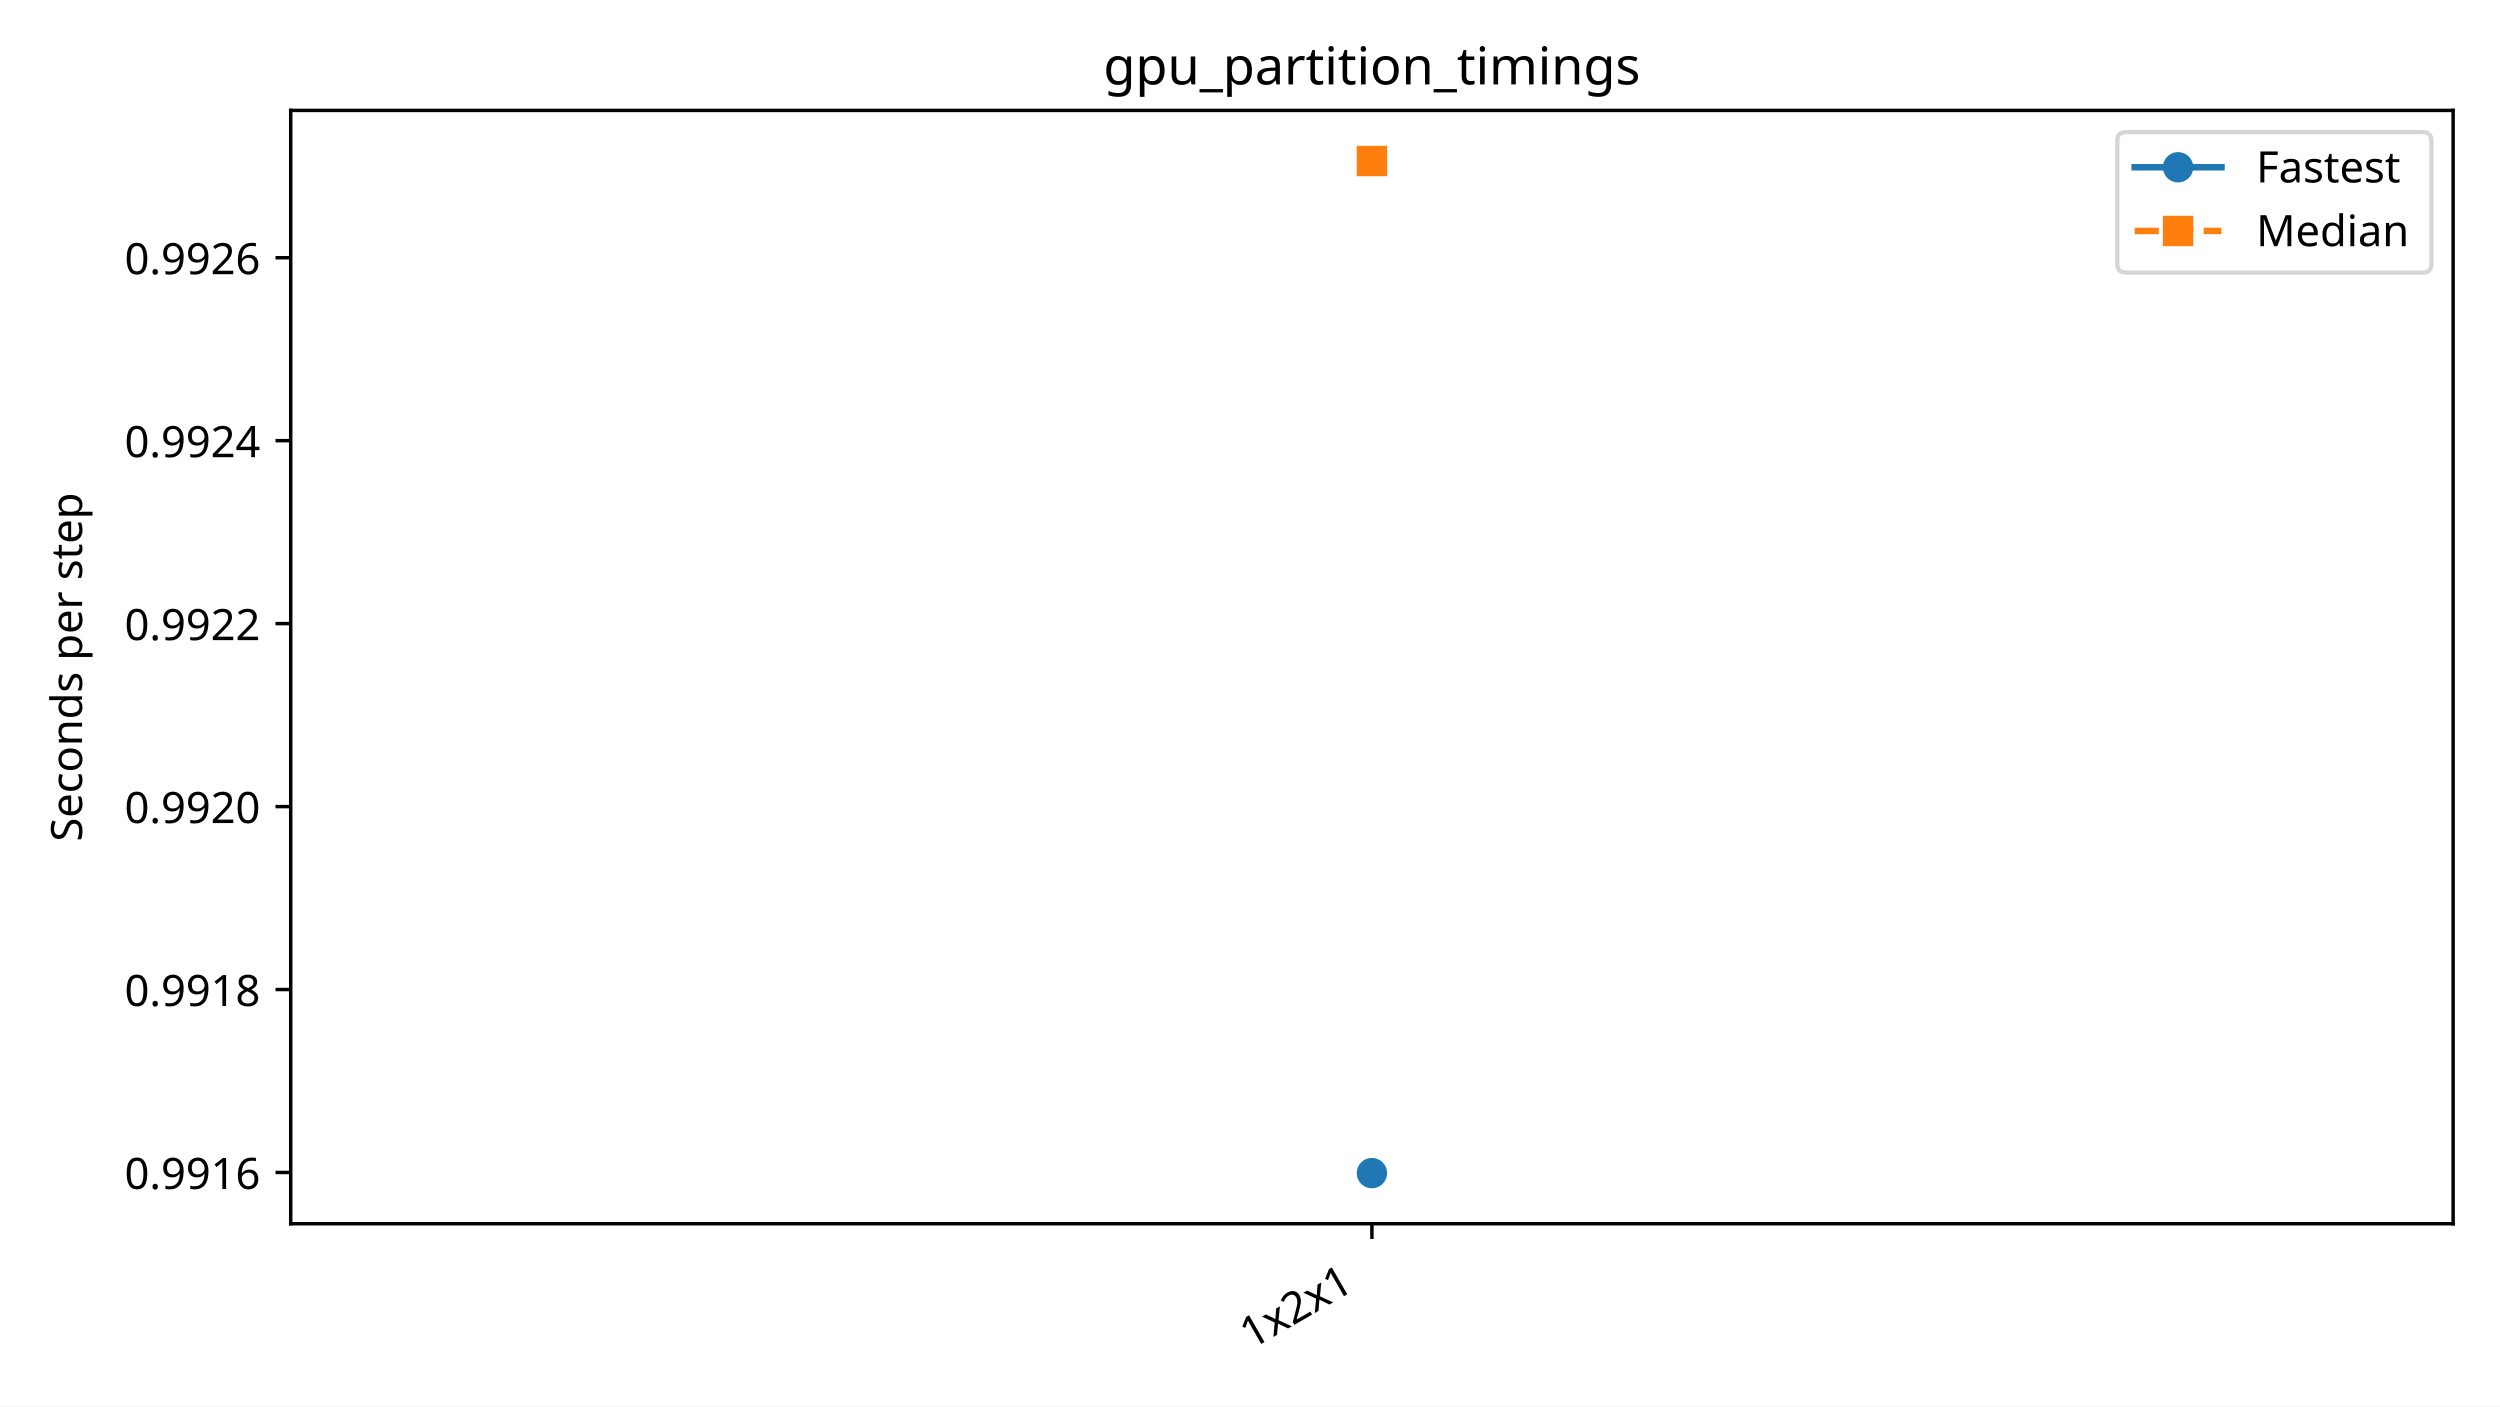
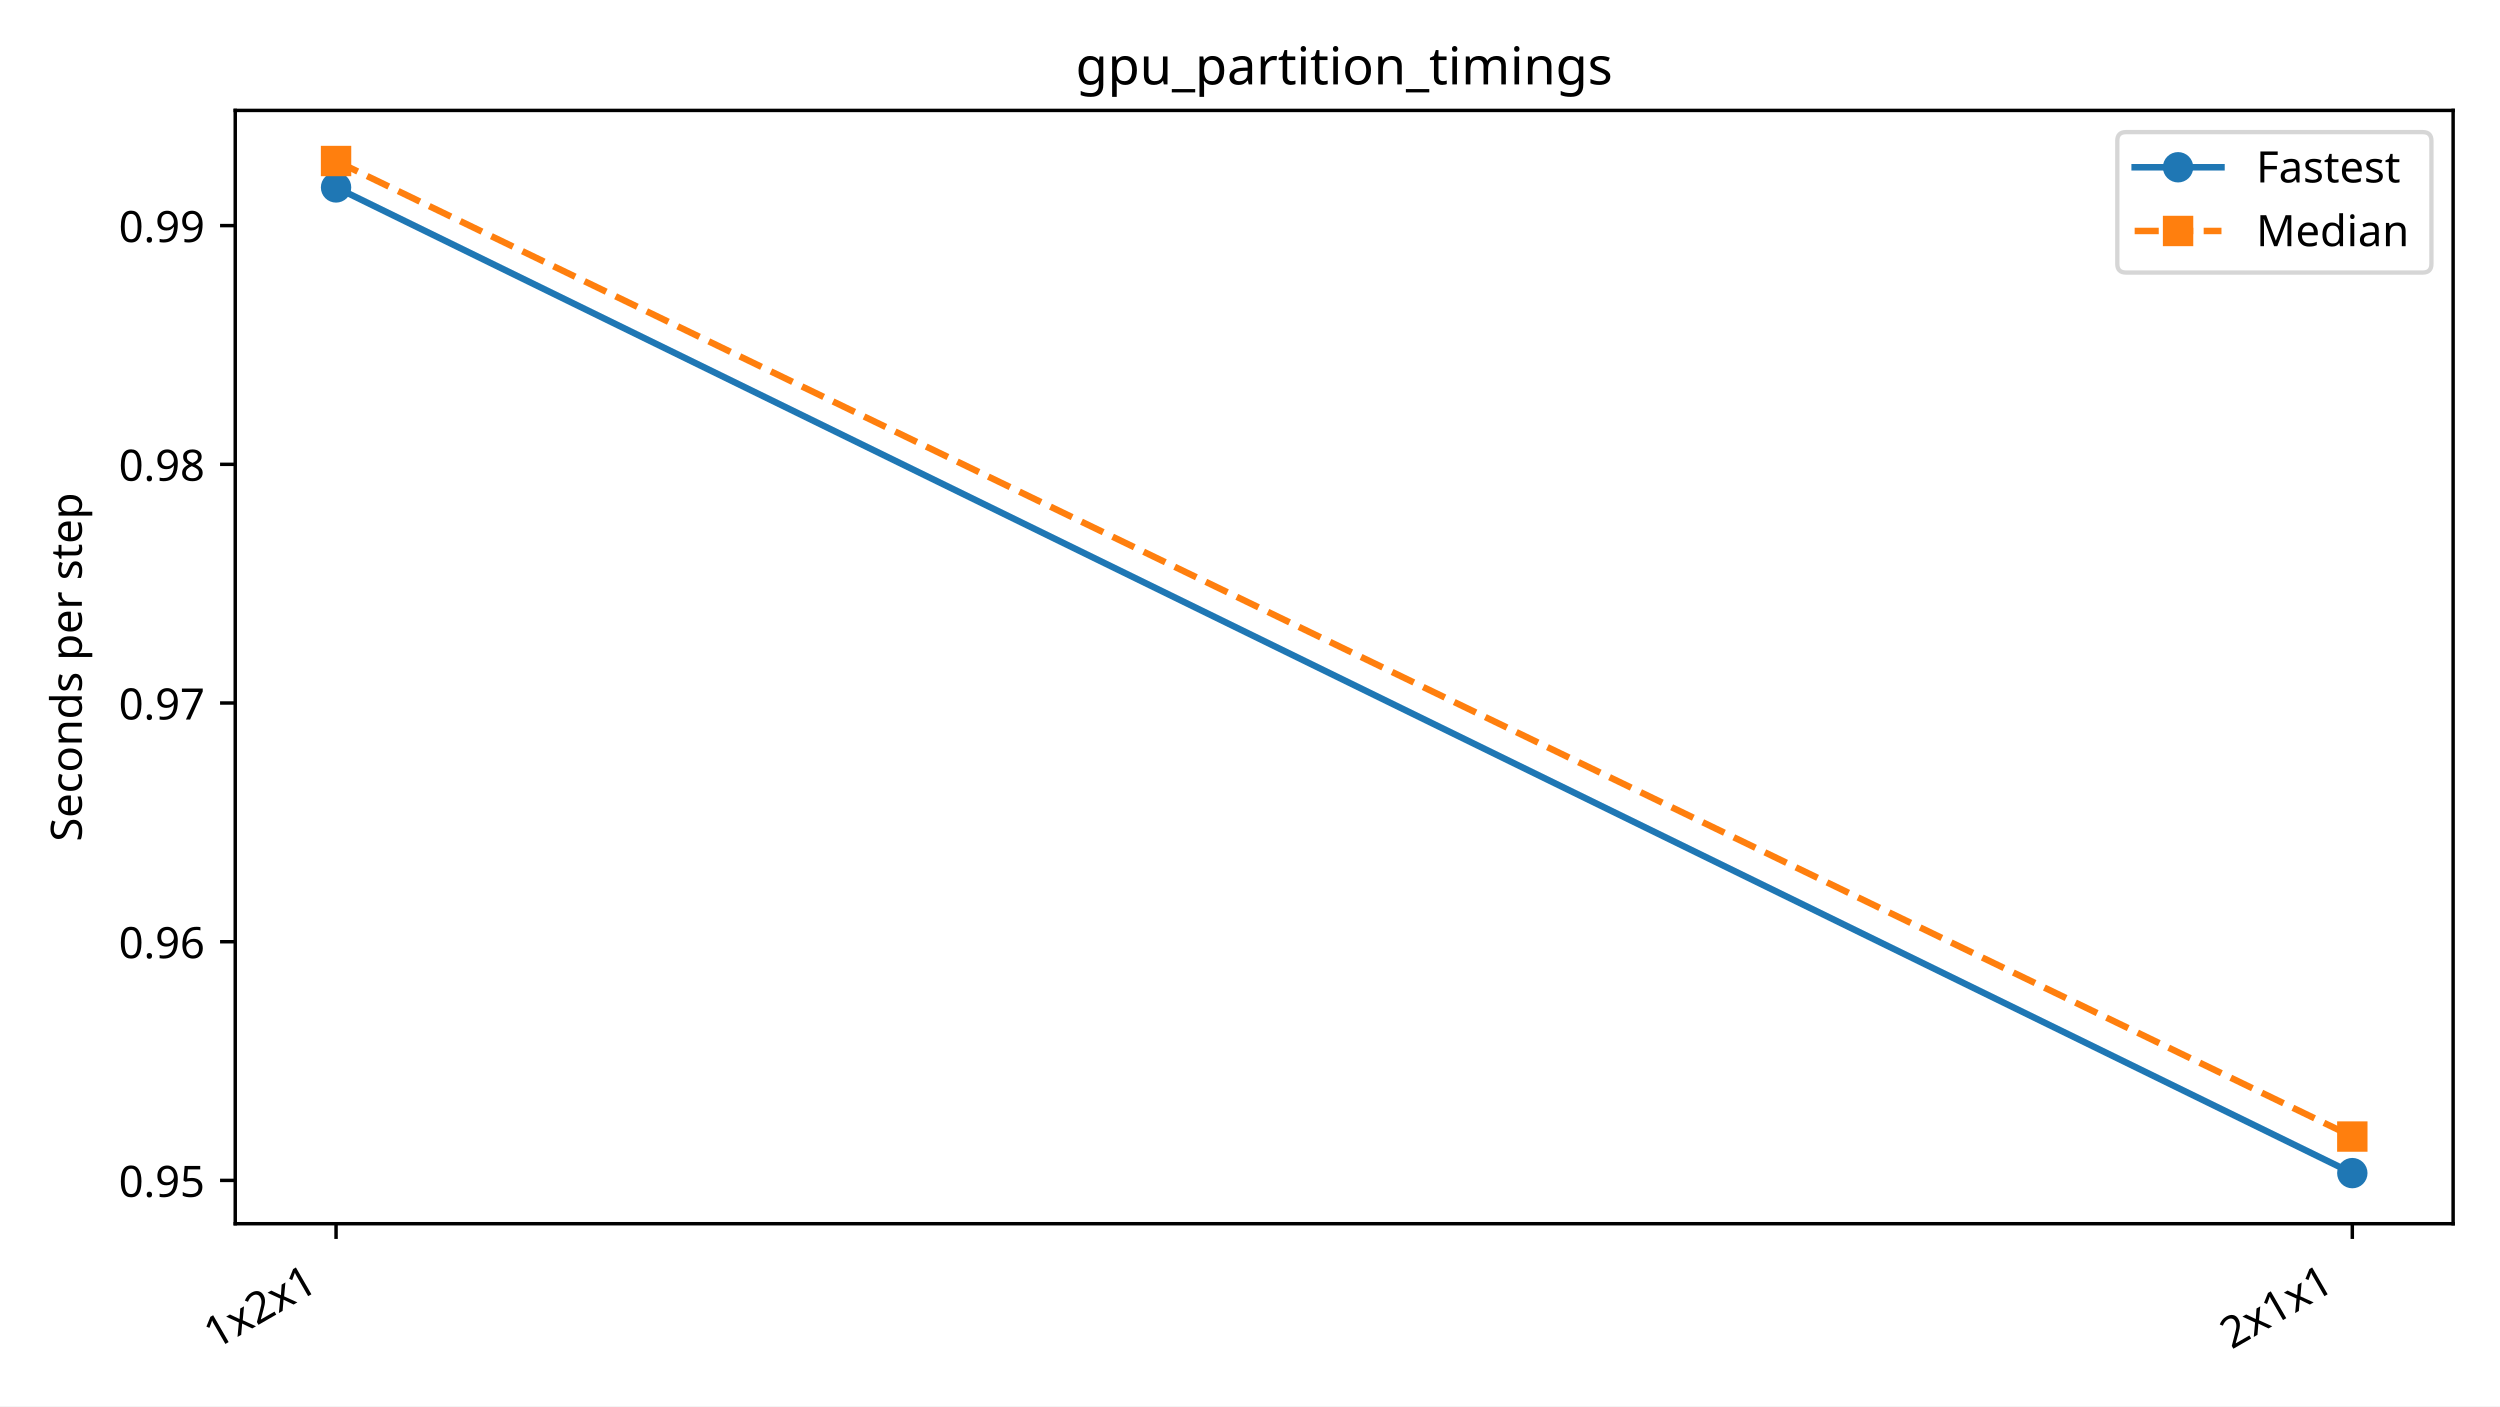
<svg xmlns="http://www.w3.org/2000/svg" xmlns:xlink="http://www.w3.org/1999/xlink" width="576pt" height="324pt" viewBox="0 0 576 324" version="1.1">
  <defs>
    <style type="text/css">*{stroke-linejoin: round; stroke-linecap: butt}</style>
  </defs>
  <g id="figure_1">
    <g id="patch_1">
      <path d="M 0 324 L 576 324 L 576 0 L 0 0 z " style="fill: #ffffff" />
    </g>
    <g id="axes_1">
      <g id="patch_2">
-         <path d="M 66.98 281.945 L 565.2 281.945 L 565.2 25.44 L 66.98 25.44 z " style="fill: #ffffff" />
+         <path d="M 54.2 281.945 L 565.2 281.945 L 565.2 25.44 L 54.2 25.44 z " style="fill: #ffffff" />
      </g>
      <g id="matplotlib.axis_1">
        <g id="xtick_1">
          <g id="line2d_1">
            <defs>
              <path id="m915a4b6a7f" d="M 0 0 L 0 3.5 " style="stroke: #000000; stroke-width: 0.8" />
            </defs>
            <g>
-               <use xlink:href="#m915a4b6a7f" x="316.09" y="281.945" style="stroke: #000000; stroke-width: 0.8" />
+               <use xlink:href="#m915a4b6a7f" x="77.427" y="281.945" style="stroke: #000000; stroke-width: 0.8" />
            </g>
          </g>
          <g id="text_1">
-             <text style="font: 10px 'sans-serif'" transform="translate(288.2683 310.9884)rotate(-30)">1x2x1</text>
+             <text style="font: 10px 'sans-serif'" transform="translate(49.60559 310.9884)rotate(-30)">1x2x1</text>
+           </g>
+         </g>
+         <g id="xtick_2">
+           <g id="line2d_2">
+             <g>
+               <use xlink:href="#m915a4b6a7f" x="541.973" y="281.945" style="stroke: #000000; stroke-width: 0.8" />
+             </g>
+           </g>
+           <g id="text_2">
+             <text style="font: 10px 'sans-serif'" transform="translate(514.151 310.9884)rotate(-30)">2x1x1</text>
          </g>
        </g>
      </g>
      <g id="matplotlib.axis_2">
        <g id="ytick_1">
-           <g id="line2d_2">
+           <g id="line2d_3">
            <defs>
              <path id="mc665064905" d="M 0 0 L -3.5 0 " style="stroke: #000000; stroke-width: 0.8" />
            </defs>
            <g>
-               <use xlink:href="#mc665064905" x="66.98" y="270.139" style="stroke: #000000; stroke-width: 0.8" />
+               <use xlink:href="#mc665064905" x="54.2" y="271.966" style="stroke: #000000; stroke-width: 0.8" />
            </g>
          </g>
-           <g id="text_2">
-             <text style="font: 10px 'sans-serif'; text-anchor: end" x="59.98" y="273.939" transform="rotate(-0, 59.98, 273.9386)">0.9916</text>
+           <g id="text_3">
+             <text style="font: 10px 'sans-serif'; text-anchor: end" x="47.2" y="275.765" transform="rotate(-0, 47.2, 275.765)">0.95</text>
          </g>
        </g>
        <g id="ytick_2">
-           <g id="line2d_3">
+           <g id="line2d_4">
            <g>
-               <use xlink:href="#mc665064905" x="66.98" y="227.987" style="stroke: #000000; stroke-width: 0.8" />
+               <use xlink:href="#mc665064905" x="54.2" y="216.969" style="stroke: #000000; stroke-width: 0.8" />
            </g>
          </g>
-           <g id="text_3">
-             <text style="font: 10px 'sans-serif'; text-anchor: end" x="59.98" y="231.787" transform="rotate(-0, 59.98, 231.7866)">0.9918</text>
+           <g id="text_4">
+             <text style="font: 10px 'sans-serif'; text-anchor: end" x="47.2" y="220.769" transform="rotate(-0, 47.2, 220.7685)">0.96</text>
          </g>
        </g>
        <g id="ytick_3">
-           <g id="line2d_4">
+           <g id="line2d_5">
            <g>
-               <use xlink:href="#mc665064905" x="66.98" y="185.835" style="stroke: #000000; stroke-width: 0.8" />
+               <use xlink:href="#mc665064905" x="54.2" y="161.973" style="stroke: #000000; stroke-width: 0.8" />
            </g>
          </g>
-           <g id="text_4">
-             <text style="font: 10px 'sans-serif'; text-anchor: end" x="59.98" y="189.635" transform="rotate(-0, 59.98, 189.6346)">0.9920</text>
+           <g id="text_5">
+             <text style="font: 10px 'sans-serif'; text-anchor: end" x="47.2" y="165.772" transform="rotate(-0, 47.2, 165.772)">0.97</text>
          </g>
        </g>
        <g id="ytick_4">
-           <g id="line2d_5">
+           <g id="line2d_6">
            <g>
-               <use xlink:href="#mc665064905" x="66.98" y="143.683" style="stroke: #000000; stroke-width: 0.8" />
+               <use xlink:href="#mc665064905" x="54.2" y="106.976" style="stroke: #000000; stroke-width: 0.8" />
            </g>
          </g>
-           <g id="text_5">
-             <text style="font: 10px 'sans-serif'; text-anchor: end" x="59.98" y="147.483" transform="rotate(-0, 59.98, 147.4827)">0.9922</text>
+           <g id="text_6">
+             <text style="font: 10px 'sans-serif'; text-anchor: end" x="47.2" y="110.776" transform="rotate(-0, 47.2, 110.7755)">0.98</text>
          </g>
        </g>
        <g id="ytick_5">
-           <g id="line2d_6">
-             <g>
-               <use xlink:href="#mc665064905" x="66.98" y="101.531" style="stroke: #000000; stroke-width: 0.8" />
-             </g>
-           </g>
-           <g id="text_6">
-             <text style="font: 10px 'sans-serif'; text-anchor: end" x="59.98" y="105.331" transform="rotate(-0, 59.98, 105.3307)">0.9924</text>
-           </g>
-         </g>
-         <g id="ytick_6">
          <g id="line2d_7">
            <g>
-               <use xlink:href="#mc665064905" x="66.98" y="59.38" style="stroke: #000000; stroke-width: 0.8" />
+               <use xlink:href="#mc665064905" x="54.2" y="51.98" style="stroke: #000000; stroke-width: 0.8" />
            </g>
          </g>
          <g id="text_7">
-             <text style="font: 10px 'sans-serif'; text-anchor: end" x="59.98" y="63.179" transform="rotate(-0, 59.98, 63.17872)">0.9926</text>
+             <text style="font: 10px 'sans-serif'; text-anchor: end" x="47.2" y="55.779" transform="rotate(-0, 47.2, 55.77904)">0.99</text>
          </g>
        </g>
        <g id="text_8">
-           <text style="font: 10px 'sans-serif'; text-anchor: middle" x="18.91" y="153.693" transform="rotate(-90, 18.90969, 153.6927)">Seconds per step</text>
+           <text style="font: 10px 'sans-serif'; text-anchor: middle" x="18.855" y="153.693" transform="rotate(-90, 18.85469, 153.6927)">Seconds per step</text>
        </g>
      </g>
      <g id="line2d_8">
-         <path d="M 316.09 270.286 " clip-path="url(#pa99a5ca88f)" style="fill: none; stroke: #1f77b4; stroke-width: 1.5; stroke-linecap: square" />
+         <path d="M 77.427 43.184 L 541.973 270.286 " clip-path="url(#p29703d6f12)" style="fill: none; stroke: #1f77b4; stroke-width: 1.5; stroke-linecap: square" />
        <defs>
          <path id="mfb15104b4f" d="M 0 3 C 0.796 3 1.559 2.684 2.121 2.121 C 2.684 1.559 3 0.796 3 0 C 3 -0.796 2.684 -1.559 2.121 -2.121 C 1.559 -2.684 0.796 -3 0 -3 C -0.796 -3 -1.559 -2.684 -2.121 -2.121 C -2.684 -1.559 -3 -0.796 -3 0 C -3 0.796 -2.684 1.559 -2.121 2.121 C -1.559 2.684 -0.796 3 0 3 z " style="stroke: #1f77b4" />
        </defs>
-         <g clip-path="url(#pa99a5ca88f)">
-           <use xlink:href="#mfb15104b4f" x="316.09" y="270.286" style="fill: #1f77b4; stroke: #1f77b4" />
+         <g clip-path="url(#p29703d6f12)">
+           <use xlink:href="#mfb15104b4f" x="77.427" y="43.184" style="fill: #1f77b4; stroke: #1f77b4" />
+           <use xlink:href="#mfb15104b4f" x="541.973" y="270.286" style="fill: #1f77b4; stroke: #1f77b4" />
        </g>
      </g>
      <g id="line2d_9">
-         <path d="M 316.09 37.099 " clip-path="url(#pa99a5ca88f)" style="fill: none; stroke-dasharray: 5.55,2.4; stroke-dashoffset: 0; stroke: #ff7f0e; stroke-width: 1.5" />
+         <path d="M 77.427 37.099 L 541.973 261.863 " clip-path="url(#p29703d6f12)" style="fill: none; stroke-dasharray: 5.55,2.4; stroke-dashoffset: 0; stroke: #ff7f0e; stroke-width: 1.5" />
        <defs>
          <path id="m5a906554f0" d="M -3 3 L 3 3 L 3 -3 L -3 -3 z " style="stroke: #ff7f0e; stroke-linejoin: miter" />
        </defs>
-         <g clip-path="url(#pa99a5ca88f)">
-           <use xlink:href="#m5a906554f0" x="316.09" y="37.099" style="fill: #ff7f0e; stroke: #ff7f0e; stroke-linejoin: miter" />
+         <g clip-path="url(#p29703d6f12)">
+           <use xlink:href="#m5a906554f0" x="77.427" y="37.099" style="fill: #ff7f0e; stroke: #ff7f0e; stroke-linejoin: miter" />
+           <use xlink:href="#m5a906554f0" x="541.973" y="261.863" style="fill: #ff7f0e; stroke: #ff7f0e; stroke-linejoin: miter" />
        </g>
      </g>
      <g id="patch_3">
-         <path d="M 66.98 281.945 L 66.98 25.44 " style="fill: none; stroke: #000000; stroke-width: 0.8; stroke-linejoin: miter; stroke-linecap: square" />
+         <path d="M 54.2 281.945 L 54.2 25.44 " style="fill: none; stroke: #000000; stroke-width: 0.8; stroke-linejoin: miter; stroke-linecap: square" />
      </g>
      <g id="patch_4">
        <path d="M 565.2 281.945 L 565.2 25.44 " style="fill: none; stroke: #000000; stroke-width: 0.8; stroke-linejoin: miter; stroke-linecap: square" />
      </g>
      <g id="patch_5">
-         <path d="M 66.98 281.945 L 565.2 281.945 " style="fill: none; stroke: #000000; stroke-width: 0.8; stroke-linejoin: miter; stroke-linecap: square" />
+         <path d="M 54.2 281.945 L 565.2 281.945 " style="fill: none; stroke: #000000; stroke-width: 0.8; stroke-linejoin: miter; stroke-linecap: square" />
      </g>
      <g id="patch_6">
-         <path d="M 66.98 25.44 L 565.2 25.44 " style="fill: none; stroke: #000000; stroke-width: 0.8; stroke-linejoin: miter; stroke-linecap: square" />
+         <path d="M 54.2 25.44 L 565.2 25.44 " style="fill: none; stroke: #000000; stroke-width: 0.8; stroke-linejoin: miter; stroke-linecap: square" />
      </g>
      <g id="text_9">
-         <text style="font: 12px 'sans-serif'; text-anchor: middle" x="316.09" y="19.44" transform="rotate(-0, 316.09, 19.44)">gpu_partition_timings</text>
+         <text style="font: 12px 'sans-serif'; text-anchor: middle" x="309.7" y="19.44" transform="rotate(-0, 309.7, 19.44)">gpu_partition_timings</text>
      </g>
      <g id="legend_1">
        <g id="patch_7">
          <path d="M 489.827 62.796 L 558.2 62.796 Q 560.2 62.796 560.2 60.796 L 560.2 32.44 Q 560.2 30.44 558.2 30.44 L 489.827 30.44 Q 487.827 30.44 487.827 32.44 L 487.827 60.796 Q 487.827 62.796 489.827 62.796 z " style="fill: #ffffff; opacity: 0.8; stroke: #cccccc; stroke-linejoin: miter" />
        </g>
        <g id="line2d_10">
          <path d="M 491.827 38.538 L 501.827 38.538 L 511.827 38.538 " style="fill: none; stroke: #1f77b4; stroke-width: 1.5; stroke-linecap: square" />
          <g>
            <use xlink:href="#mfb15104b4f" x="501.827" y="38.538" style="fill: #1f77b4; stroke: #1f77b4" />
          </g>
        </g>
        <g id="text_10">
          <text style="font: 10px 'sans-serif'; text-anchor: start" x="519.827" y="42.038" transform="rotate(-0, 519.8266, 42.03844)">Fastest</text>
        </g>
        <g id="line2d_11">
          <path d="M 491.827 53.217 L 501.827 53.217 L 511.827 53.217 " style="fill: none; stroke-dasharray: 5.55,2.4; stroke-dashoffset: 0; stroke: #ff7f0e; stroke-width: 1.5" />
          <g>
            <use xlink:href="#m5a906554f0" x="501.827" y="53.217" style="fill: #ff7f0e; stroke: #ff7f0e; stroke-linejoin: miter" />
          </g>
        </g>
        <g id="text_11">
          <text style="font: 10px 'sans-serif'; text-anchor: start" x="519.827" y="56.717" transform="rotate(-0, 519.8266, 56.71656)">Median</text>
        </g>
      </g>
    </g>
  </g>
  <defs>
-     <clipPath id="pa99a5ca88f">
-       <rect x="66.98" y="25.44" width="498.22" height="256.505" />
+     <clipPath id="p29703d6f12">
+       <rect x="54.2" y="25.44" width="511" height="256.505" />
    </clipPath>
  </defs>
</svg>
